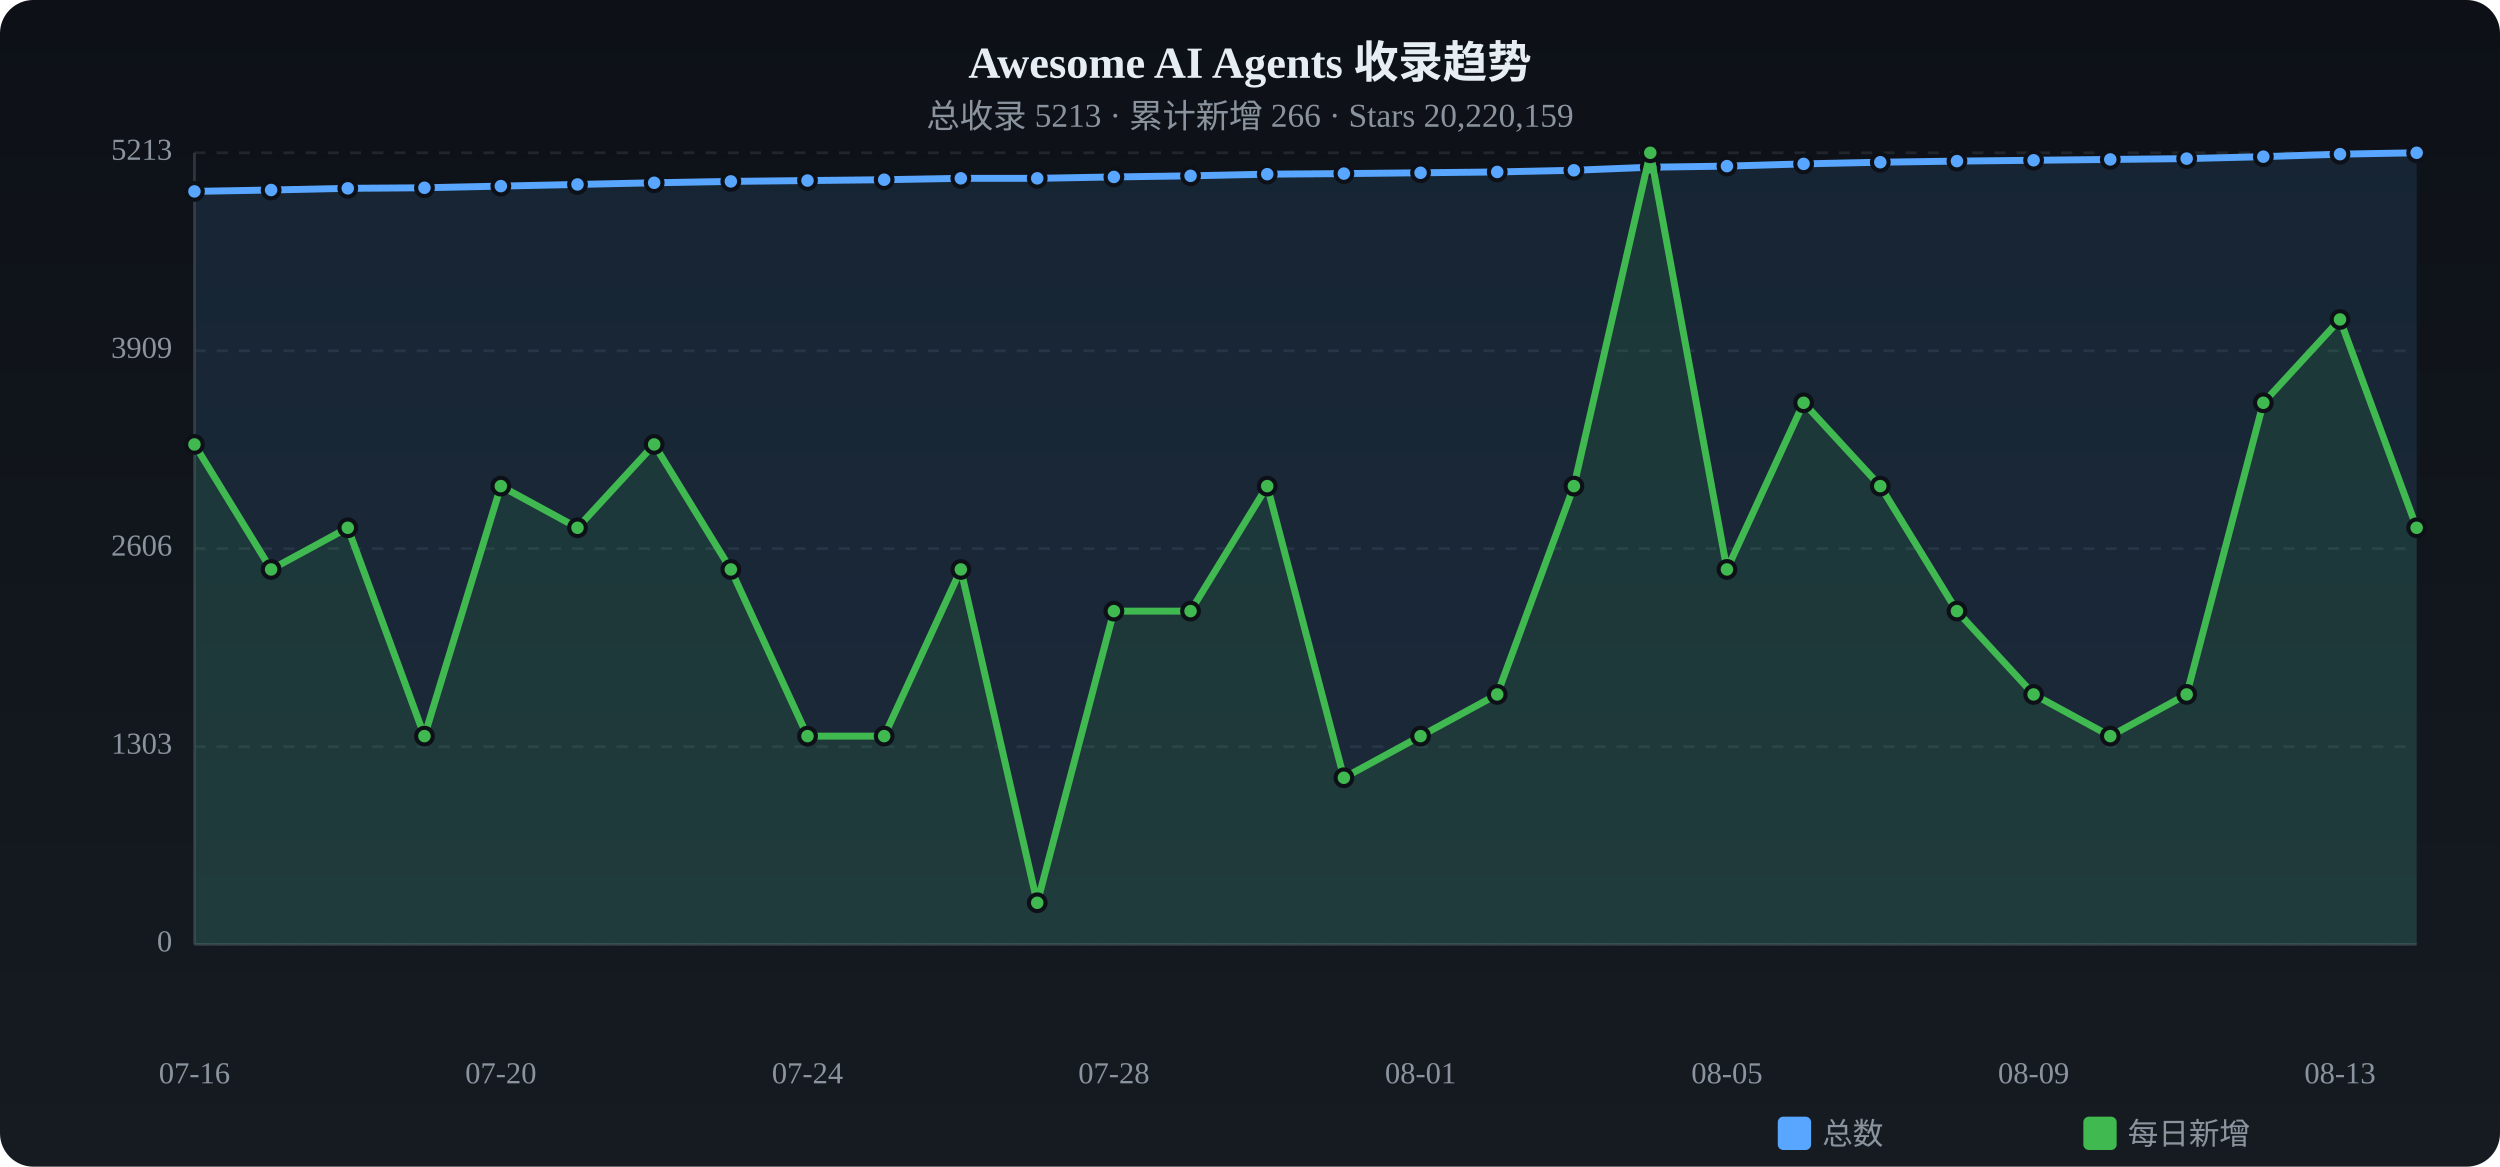
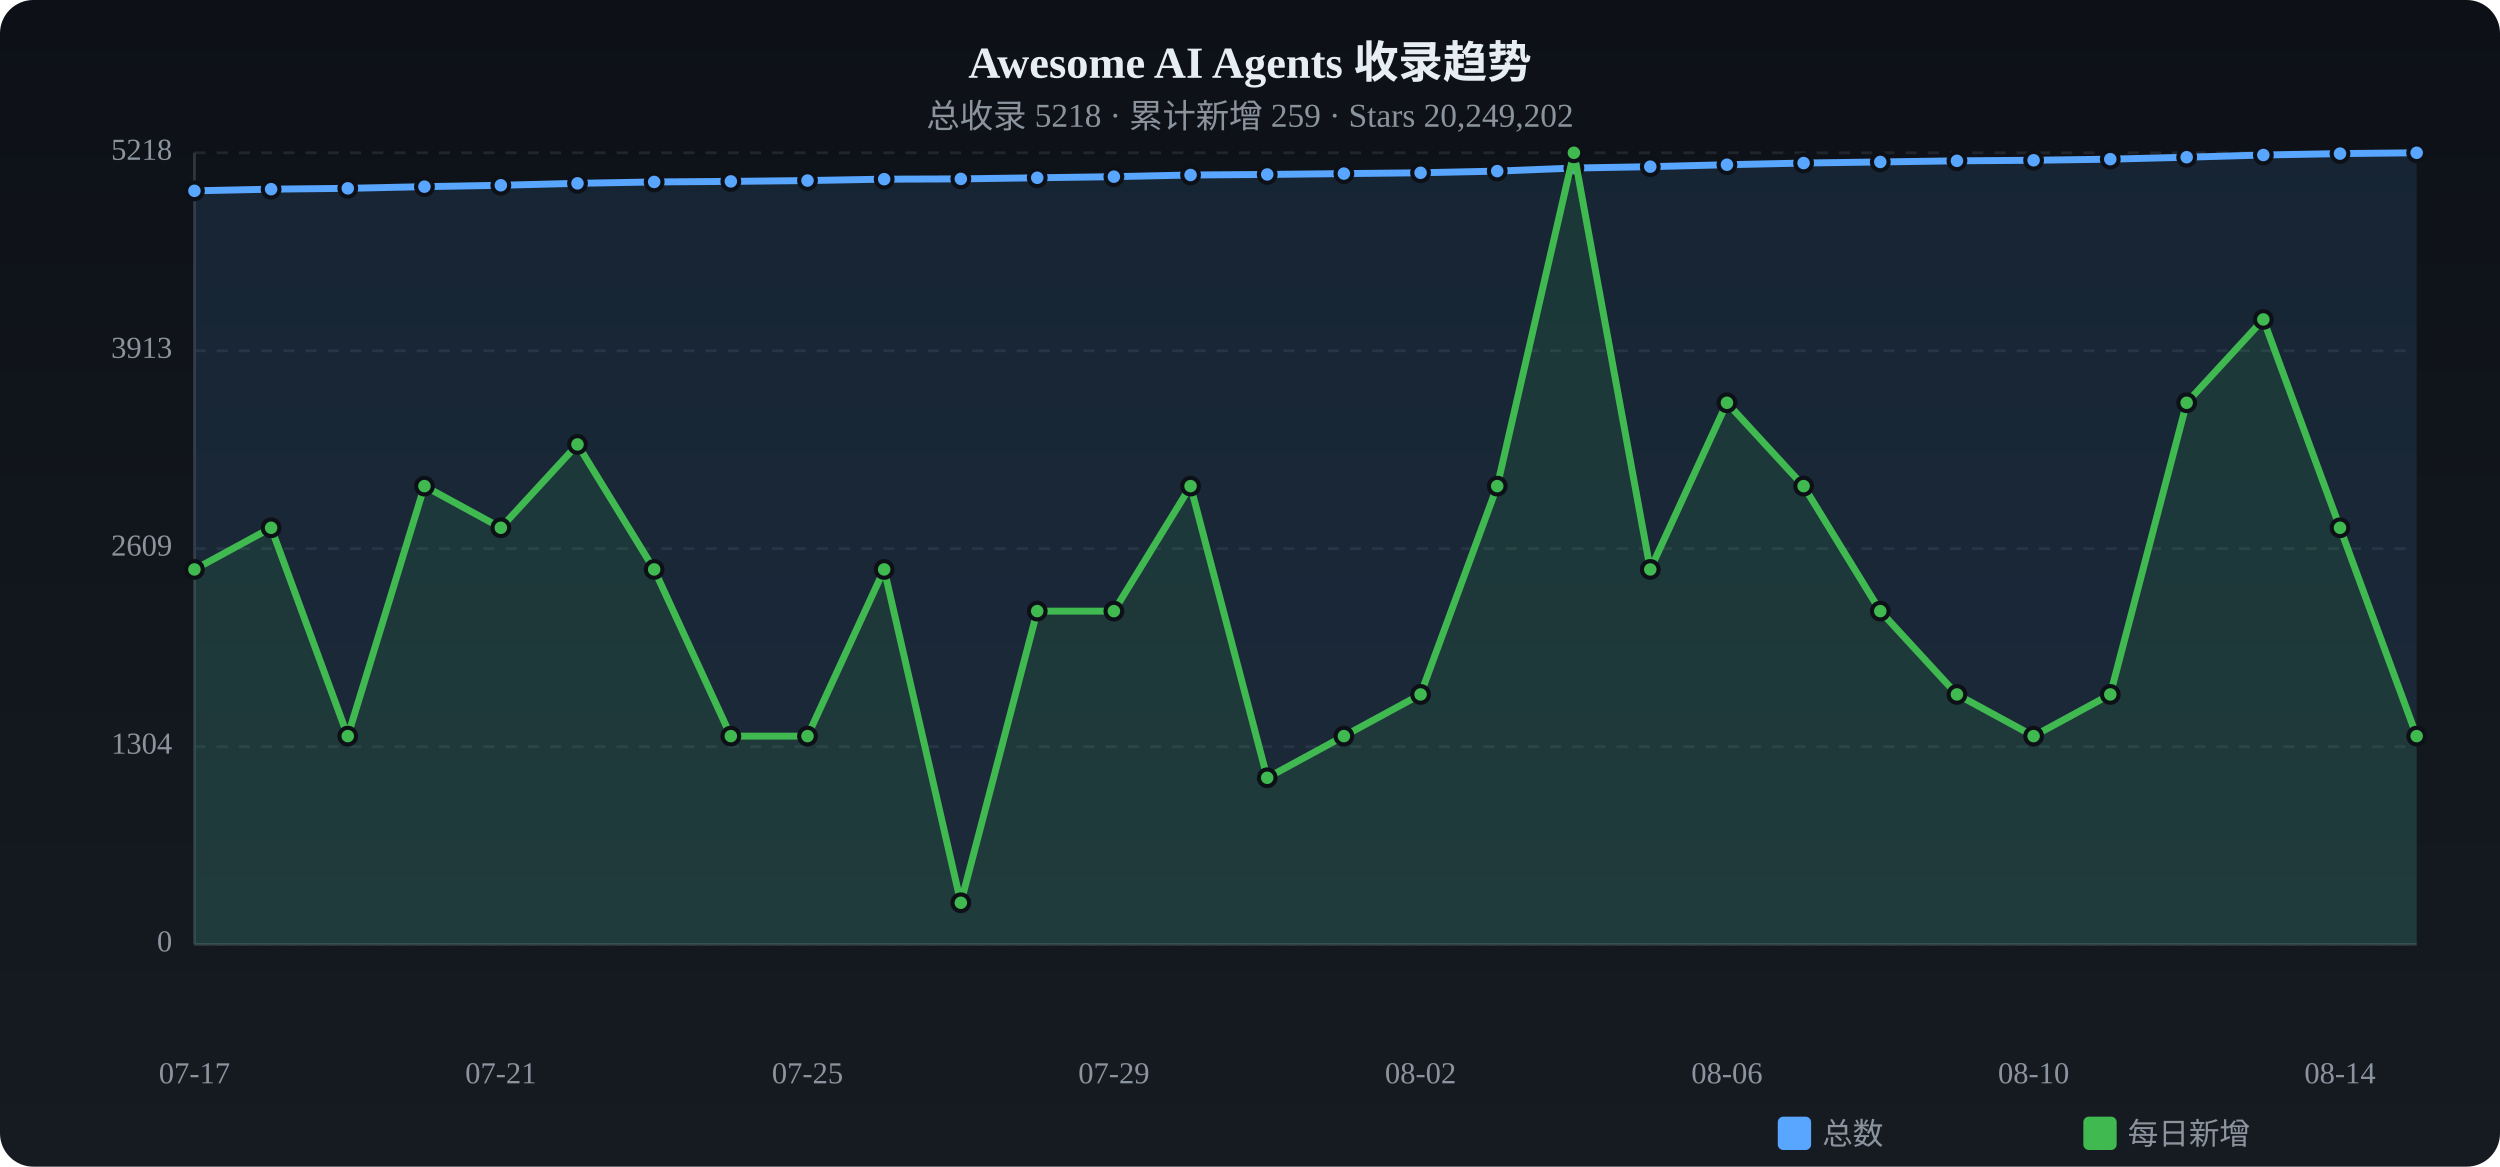
<svg xmlns="http://www.w3.org/2000/svg" viewBox="0 0 900 420" width="900" height="420">
  <defs>
    <linearGradient id="tbg" x1="0%" y1="0%" x2="0%" y2="100%">
      <stop offset="0%" stop-color="#0d1117" />
      <stop offset="100%" stop-color="#161b22" />
    </linearGradient>
  </defs>
  <rect width="900" height="420" rx="12" fill="url(#tbg)" />
  <text x="450.0" y="28" text-anchor="middle" fill="#e6edf3" font-size="16" font-weight="bold">Awesome AI Agents 收录趋势</text>
-   <text x="450.0" y="46" text-anchor="middle" fill="#8b949e" font-size="12">总收录 5213 · 累计新增 266 · Stars 20,220,159</text>
+   <text x="450.0" y="46" text-anchor="middle" fill="#8b949e" font-size="12">总收录 5218 · 累计新增 259 · Stars 20,249,202</text>
  <text x="62" y="340.0" text-anchor="end" fill="#8b949e" font-size="11" dominant-baseline="middle">0</text>
  <line x1="70" y1="340.0" x2="870" y2="340.0" stroke="#21262d" stroke-dasharray="4 4" />
-   <text x="62" y="268.8" text-anchor="end" fill="#8b949e" font-size="11" dominant-baseline="middle">1303</text>
+   <text x="62" y="268.8" text-anchor="end" fill="#8b949e" font-size="11" dominant-baseline="middle">1304</text>
  <line x1="70" y1="268.8" x2="870" y2="268.8" stroke="#21262d" stroke-dasharray="4 4" />
-   <text x="62" y="197.5" text-anchor="end" fill="#8b949e" font-size="11" dominant-baseline="middle">2606</text>
+   <text x="62" y="197.5" text-anchor="end" fill="#8b949e" font-size="11" dominant-baseline="middle">2609</text>
  <line x1="70" y1="197.5" x2="870" y2="197.5" stroke="#21262d" stroke-dasharray="4 4" />
-   <text x="62" y="126.3" text-anchor="end" fill="#8b949e" font-size="11" dominant-baseline="middle">3909</text>
+   <text x="62" y="126.3" text-anchor="end" fill="#8b949e" font-size="11" dominant-baseline="middle">3913</text>
  <line x1="70" y1="126.3" x2="870" y2="126.3" stroke="#21262d" stroke-dasharray="4 4" />
-   <text x="62" y="55.0" text-anchor="end" fill="#8b949e" font-size="11" dominant-baseline="middle">5213</text>
+   <text x="62" y="55.0" text-anchor="end" fill="#8b949e" font-size="11" dominant-baseline="middle">5218</text>
  <line x1="70" y1="55.0" x2="870" y2="55.0" stroke="#21262d" stroke-dasharray="4 4" />
  <line x1="70" y1="55" x2="70" y2="340" stroke="#30363d" />
  <line x1="70" y1="340" x2="870" y2="340" stroke="#30363d" />
-   <path d="M70.0,68.9 L97.6,68.4 L125.2,67.8 L152.8,67.6 L180.3,67.0 L207.9,66.4 L235.5,65.8 L263.1,65.3 L290.7,65.0 L318.3,64.7 L345.9,64.2 L373.4,64.2 L401.0,63.7 L428.6,63.3 L456.2,62.7 L483.8,62.5 L511.4,62.2 L539.0,61.9 L566.6,61.3 L594.1,60.2 L621.7,59.8 L649.3,59.0 L676.9,58.4 L704.5,58.0 L732.1,57.7 L759.7,57.4 L787.2,57.1 L814.8,56.4 L842.4,55.5 L870.0,55.0 L870.0,340 L70.0,340 Z" fill="#58a6ff" opacity="0.12" />
-   <polyline points="70.0,68.9 97.6,68.4 125.2,67.8 152.8,67.6 180.3,67.0 207.9,66.4 235.5,65.8 263.1,65.3 290.7,65.0 318.3,64.7 345.9,64.2 373.4,64.2 401.0,63.7 428.6,63.3 456.2,62.7 483.8,62.5 511.4,62.2 539.0,61.9 566.6,61.3 594.1,60.2 621.7,59.8 649.3,59.0 676.9,58.4 704.5,58.0 732.1,57.7 759.7,57.4 787.2,57.1 814.8,56.4 842.4,55.5 870.0,55.0" fill="none" stroke="#58a6ff" stroke-width="2.5" stroke-linecap="round" stroke-linejoin="round" />
-   <circle cx="70.0" cy="68.9" r="3" fill="#58a6ff" stroke="#0d1117" stroke-width="1.5" />
-   <circle cx="97.6" cy="68.4" r="3" fill="#58a6ff" stroke="#0d1117" stroke-width="1.5" />
+   <path d="M70.0,68.7 L97.6,68.1 L125.2,67.8 L152.8,67.2 L180.3,66.7 L207.9,66.0 L235.5,65.5 L263.1,65.3 L290.7,65.0 L318.3,64.5 L345.9,64.4 L373.4,64.0 L401.0,63.6 L428.6,63.0 L456.2,62.8 L483.8,62.5 L511.4,62.2 L539.0,61.6 L566.6,60.5 L594.1,60.0 L621.7,59.3 L649.3,58.7 L676.9,58.3 L704.5,57.9 L732.1,57.7 L759.7,57.3 L787.2,56.6 L814.8,55.8 L842.4,55.3 L870.0,55.0 L870.0,340 L70.0,340 Z" fill="#58a6ff" opacity="0.12" />
+   <polyline points="70.0,68.7 97.6,68.1 125.2,67.8 152.8,67.2 180.3,66.7 207.9,66.0 235.5,65.5 263.1,65.3 290.7,65.0 318.3,64.5 345.9,64.4 373.4,64.0 401.0,63.6 428.6,63.0 456.2,62.8 483.8,62.5 511.4,62.2 539.0,61.6 566.6,60.5 594.1,60.0 621.7,59.3 649.3,58.7 676.9,58.3 704.5,57.9 732.1,57.7 759.7,57.3 787.2,56.6 814.8,55.8 842.4,55.3 870.0,55.0" fill="none" stroke="#58a6ff" stroke-width="2.5" stroke-linecap="round" stroke-linejoin="round" />
+   <circle cx="70.0" cy="68.7" r="3" fill="#58a6ff" stroke="#0d1117" stroke-width="1.5" />
+   <circle cx="97.6" cy="68.1" r="3" fill="#58a6ff" stroke="#0d1117" stroke-width="1.5" />
  <circle cx="125.2" cy="67.8" r="3" fill="#58a6ff" stroke="#0d1117" stroke-width="1.5" />
-   <circle cx="152.8" cy="67.6" r="3" fill="#58a6ff" stroke="#0d1117" stroke-width="1.5" />
-   <circle cx="180.3" cy="67.0" r="3" fill="#58a6ff" stroke="#0d1117" stroke-width="1.5" />
-   <circle cx="207.9" cy="66.4" r="3" fill="#58a6ff" stroke="#0d1117" stroke-width="1.5" />
-   <circle cx="235.5" cy="65.8" r="3" fill="#58a6ff" stroke="#0d1117" stroke-width="1.5" />
+   <circle cx="152.8" cy="67.2" r="3" fill="#58a6ff" stroke="#0d1117" stroke-width="1.5" />
+   <circle cx="180.3" cy="66.7" r="3" fill="#58a6ff" stroke="#0d1117" stroke-width="1.5" />
+   <circle cx="207.9" cy="66.0" r="3" fill="#58a6ff" stroke="#0d1117" stroke-width="1.5" />
+   <circle cx="235.5" cy="65.5" r="3" fill="#58a6ff" stroke="#0d1117" stroke-width="1.5" />
  <circle cx="263.1" cy="65.3" r="3" fill="#58a6ff" stroke="#0d1117" stroke-width="1.5" />
  <circle cx="290.7" cy="65.0" r="3" fill="#58a6ff" stroke="#0d1117" stroke-width="1.5" />
-   <circle cx="318.3" cy="64.7" r="3" fill="#58a6ff" stroke="#0d1117" stroke-width="1.5" />
-   <circle cx="345.9" cy="64.2" r="3" fill="#58a6ff" stroke="#0d1117" stroke-width="1.5" />
-   <circle cx="373.4" cy="64.2" r="3" fill="#58a6ff" stroke="#0d1117" stroke-width="1.5" />
-   <circle cx="401.0" cy="63.7" r="3" fill="#58a6ff" stroke="#0d1117" stroke-width="1.5" />
-   <circle cx="428.6" cy="63.3" r="3" fill="#58a6ff" stroke="#0d1117" stroke-width="1.5" />
-   <circle cx="456.2" cy="62.7" r="3" fill="#58a6ff" stroke="#0d1117" stroke-width="1.5" />
+   <circle cx="318.3" cy="64.5" r="3" fill="#58a6ff" stroke="#0d1117" stroke-width="1.5" />
+   <circle cx="345.9" cy="64.4" r="3" fill="#58a6ff" stroke="#0d1117" stroke-width="1.5" />
+   <circle cx="373.4" cy="64.0" r="3" fill="#58a6ff" stroke="#0d1117" stroke-width="1.5" />
+   <circle cx="401.0" cy="63.6" r="3" fill="#58a6ff" stroke="#0d1117" stroke-width="1.5" />
+   <circle cx="428.6" cy="63.0" r="3" fill="#58a6ff" stroke="#0d1117" stroke-width="1.5" />
+   <circle cx="456.2" cy="62.8" r="3" fill="#58a6ff" stroke="#0d1117" stroke-width="1.5" />
  <circle cx="483.8" cy="62.5" r="3" fill="#58a6ff" stroke="#0d1117" stroke-width="1.5" />
  <circle cx="511.4" cy="62.2" r="3" fill="#58a6ff" stroke="#0d1117" stroke-width="1.5" />
-   <circle cx="539.0" cy="61.9" r="3" fill="#58a6ff" stroke="#0d1117" stroke-width="1.5" />
-   <circle cx="566.6" cy="61.3" r="3" fill="#58a6ff" stroke="#0d1117" stroke-width="1.5" />
-   <circle cx="594.1" cy="60.2" r="3" fill="#58a6ff" stroke="#0d1117" stroke-width="1.5" />
-   <circle cx="621.7" cy="59.8" r="3" fill="#58a6ff" stroke="#0d1117" stroke-width="1.5" />
-   <circle cx="649.3" cy="59.0" r="3" fill="#58a6ff" stroke="#0d1117" stroke-width="1.5" />
-   <circle cx="676.9" cy="58.4" r="3" fill="#58a6ff" stroke="#0d1117" stroke-width="1.5" />
-   <circle cx="704.5" cy="58.0" r="3" fill="#58a6ff" stroke="#0d1117" stroke-width="1.5" />
+   <circle cx="539.0" cy="61.6" r="3" fill="#58a6ff" stroke="#0d1117" stroke-width="1.5" />
+   <circle cx="566.6" cy="60.5" r="3" fill="#58a6ff" stroke="#0d1117" stroke-width="1.5" />
+   <circle cx="594.1" cy="60.0" r="3" fill="#58a6ff" stroke="#0d1117" stroke-width="1.5" />
+   <circle cx="621.7" cy="59.3" r="3" fill="#58a6ff" stroke="#0d1117" stroke-width="1.5" />
+   <circle cx="649.3" cy="58.7" r="3" fill="#58a6ff" stroke="#0d1117" stroke-width="1.5" />
+   <circle cx="676.9" cy="58.3" r="3" fill="#58a6ff" stroke="#0d1117" stroke-width="1.5" />
+   <circle cx="704.5" cy="57.9" r="3" fill="#58a6ff" stroke="#0d1117" stroke-width="1.5" />
  <circle cx="732.1" cy="57.7" r="3" fill="#58a6ff" stroke="#0d1117" stroke-width="1.5" />
-   <circle cx="759.7" cy="57.4" r="3" fill="#58a6ff" stroke="#0d1117" stroke-width="1.5" />
-   <circle cx="787.2" cy="57.1" r="3" fill="#58a6ff" stroke="#0d1117" stroke-width="1.5" />
-   <circle cx="814.8" cy="56.4" r="3" fill="#58a6ff" stroke="#0d1117" stroke-width="1.5" />
-   <circle cx="842.4" cy="55.5" r="3" fill="#58a6ff" stroke="#0d1117" stroke-width="1.5" />
+   <circle cx="759.7" cy="57.3" r="3" fill="#58a6ff" stroke="#0d1117" stroke-width="1.5" />
+   <circle cx="787.2" cy="56.6" r="3" fill="#58a6ff" stroke="#0d1117" stroke-width="1.5" />
+   <circle cx="814.8" cy="55.8" r="3" fill="#58a6ff" stroke="#0d1117" stroke-width="1.5" />
+   <circle cx="842.4" cy="55.3" r="3" fill="#58a6ff" stroke="#0d1117" stroke-width="1.5" />
  <circle cx="870.0" cy="55.0" r="3" fill="#58a6ff" stroke="#0d1117" stroke-width="1.5" />
-   <path d="M70.0,160.0 L97.6,205.0 L125.2,190.0 L152.8,265.0 L180.3,175.0 L207.9,190.0 L235.5,160.0 L263.1,205.0 L290.7,265.0 L318.3,265.0 L345.9,205.0 L373.4,325.0 L401.0,220.0 L428.6,220.0 L456.2,175.0 L483.8,280.0 L511.4,265.0 L539.0,250.0 L566.6,175.0 L594.1,55.0 L621.7,205.0 L649.3,145.0 L676.9,175.0 L704.5,220.0 L732.1,250.0 L759.7,265.0 L787.2,250.0 L814.8,145.0 L842.4,115.0 L870.0,190.0 L870.0,340 L70.0,340 Z" fill="#3fb950" opacity="0.12" />
-   <polyline points="70.0,160.0 97.6,205.0 125.2,190.0 152.8,265.0 180.3,175.0 207.9,190.0 235.5,160.0 263.1,205.0 290.7,265.0 318.3,265.0 345.9,205.0 373.4,325.0 401.0,220.0 428.6,220.0 456.2,175.0 483.8,280.0 511.4,265.0 539.0,250.0 566.6,175.0 594.1,55.0 621.7,205.0 649.3,145.0 676.9,175.0 704.5,220.0 732.1,250.0 759.7,265.0 787.2,250.0 814.8,145.0 842.4,115.0 870.0,190.0" fill="none" stroke="#3fb950" stroke-width="2.5" stroke-linecap="round" stroke-linejoin="round" />
-   <circle cx="70.0" cy="160.0" r="3" fill="#3fb950" stroke="#0d1117" stroke-width="1.5" />
-   <circle cx="97.6" cy="205.0" r="3" fill="#3fb950" stroke="#0d1117" stroke-width="1.5" />
-   <circle cx="125.2" cy="190.0" r="3" fill="#3fb950" stroke="#0d1117" stroke-width="1.5" />
-   <circle cx="152.8" cy="265.0" r="3" fill="#3fb950" stroke="#0d1117" stroke-width="1.5" />
-   <circle cx="180.3" cy="175.0" r="3" fill="#3fb950" stroke="#0d1117" stroke-width="1.5" />
-   <circle cx="207.9" cy="190.0" r="3" fill="#3fb950" stroke="#0d1117" stroke-width="1.5" />
-   <circle cx="235.5" cy="160.0" r="3" fill="#3fb950" stroke="#0d1117" stroke-width="1.5" />
-   <circle cx="263.1" cy="205.0" r="3" fill="#3fb950" stroke="#0d1117" stroke-width="1.5" />
+   <path d="M70.0,205.0 L97.6,190.0 L125.2,265.0 L152.8,175.0 L180.3,190.0 L207.9,160.0 L235.5,205.0 L263.1,265.0 L290.7,265.0 L318.3,205.0 L345.9,325.0 L373.4,220.0 L401.0,220.0 L428.6,175.0 L456.2,280.0 L483.8,265.0 L511.4,250.0 L539.0,175.0 L566.6,55.0 L594.1,205.0 L621.7,145.0 L649.3,175.0 L676.9,220.0 L704.5,250.0 L732.1,265.0 L759.7,250.0 L787.2,145.0 L814.8,115.0 L842.4,190.0 L870.0,265.0 L870.0,340 L70.0,340 Z" fill="#3fb950" opacity="0.12" />
+   <polyline points="70.0,205.0 97.6,190.0 125.2,265.0 152.8,175.0 180.3,190.0 207.9,160.0 235.5,205.0 263.1,265.0 290.7,265.0 318.3,205.0 345.9,325.0 373.4,220.0 401.0,220.0 428.6,175.0 456.2,280.0 483.8,265.0 511.4,250.0 539.0,175.0 566.6,55.0 594.1,205.0 621.7,145.0 649.3,175.0 676.9,220.0 704.5,250.0 732.1,265.0 759.7,250.0 787.2,145.0 814.8,115.0 842.4,190.0 870.0,265.0" fill="none" stroke="#3fb950" stroke-width="2.5" stroke-linecap="round" stroke-linejoin="round" />
+   <circle cx="70.0" cy="205.0" r="3" fill="#3fb950" stroke="#0d1117" stroke-width="1.5" />
+   <circle cx="97.6" cy="190.0" r="3" fill="#3fb950" stroke="#0d1117" stroke-width="1.5" />
+   <circle cx="125.2" cy="265.0" r="3" fill="#3fb950" stroke="#0d1117" stroke-width="1.5" />
+   <circle cx="152.8" cy="175.0" r="3" fill="#3fb950" stroke="#0d1117" stroke-width="1.5" />
+   <circle cx="180.3" cy="190.0" r="3" fill="#3fb950" stroke="#0d1117" stroke-width="1.5" />
+   <circle cx="207.9" cy="160.0" r="3" fill="#3fb950" stroke="#0d1117" stroke-width="1.5" />
+   <circle cx="235.5" cy="205.0" r="3" fill="#3fb950" stroke="#0d1117" stroke-width="1.5" />
+   <circle cx="263.1" cy="265.0" r="3" fill="#3fb950" stroke="#0d1117" stroke-width="1.5" />
  <circle cx="290.7" cy="265.0" r="3" fill="#3fb950" stroke="#0d1117" stroke-width="1.5" />
-   <circle cx="318.3" cy="265.0" r="3" fill="#3fb950" stroke="#0d1117" stroke-width="1.5" />
-   <circle cx="345.9" cy="205.0" r="3" fill="#3fb950" stroke="#0d1117" stroke-width="1.5" />
-   <circle cx="373.4" cy="325.0" r="3" fill="#3fb950" stroke="#0d1117" stroke-width="1.5" />
+   <circle cx="318.3" cy="205.0" r="3" fill="#3fb950" stroke="#0d1117" stroke-width="1.5" />
+   <circle cx="345.9" cy="325.0" r="3" fill="#3fb950" stroke="#0d1117" stroke-width="1.5" />
+   <circle cx="373.4" cy="220.0" r="3" fill="#3fb950" stroke="#0d1117" stroke-width="1.5" />
  <circle cx="401.0" cy="220.0" r="3" fill="#3fb950" stroke="#0d1117" stroke-width="1.5" />
-   <circle cx="428.6" cy="220.0" r="3" fill="#3fb950" stroke="#0d1117" stroke-width="1.5" />
-   <circle cx="456.2" cy="175.0" r="3" fill="#3fb950" stroke="#0d1117" stroke-width="1.5" />
-   <circle cx="483.8" cy="280.0" r="3" fill="#3fb950" stroke="#0d1117" stroke-width="1.5" />
-   <circle cx="511.4" cy="265.0" r="3" fill="#3fb950" stroke="#0d1117" stroke-width="1.5" />
-   <circle cx="539.0" cy="250.0" r="3" fill="#3fb950" stroke="#0d1117" stroke-width="1.5" />
-   <circle cx="566.6" cy="175.0" r="3" fill="#3fb950" stroke="#0d1117" stroke-width="1.5" />
-   <circle cx="594.1" cy="55.0" r="3" fill="#3fb950" stroke="#0d1117" stroke-width="1.5" />
-   <circle cx="621.7" cy="205.0" r="3" fill="#3fb950" stroke="#0d1117" stroke-width="1.5" />
-   <circle cx="649.3" cy="145.0" r="3" fill="#3fb950" stroke="#0d1117" stroke-width="1.5" />
-   <circle cx="676.9" cy="175.0" r="3" fill="#3fb950" stroke="#0d1117" stroke-width="1.5" />
-   <circle cx="704.5" cy="220.0" r="3" fill="#3fb950" stroke="#0d1117" stroke-width="1.5" />
-   <circle cx="732.1" cy="250.0" r="3" fill="#3fb950" stroke="#0d1117" stroke-width="1.5" />
-   <circle cx="759.7" cy="265.0" r="3" fill="#3fb950" stroke="#0d1117" stroke-width="1.5" />
-   <circle cx="787.2" cy="250.0" r="3" fill="#3fb950" stroke="#0d1117" stroke-width="1.5" />
-   <circle cx="814.8" cy="145.0" r="3" fill="#3fb950" stroke="#0d1117" stroke-width="1.5" />
-   <circle cx="842.4" cy="115.0" r="3" fill="#3fb950" stroke="#0d1117" stroke-width="1.5" />
-   <circle cx="870.0" cy="190.0" r="3" fill="#3fb950" stroke="#0d1117" stroke-width="1.5" />
-   <text x="70.0" y="390" text-anchor="middle" fill="#8b949e" font-size="11">07-16</text>
-   <text x="180.3" y="390" text-anchor="middle" fill="#8b949e" font-size="11">07-20</text>
-   <text x="290.7" y="390" text-anchor="middle" fill="#8b949e" font-size="11">07-24</text>
-   <text x="401.0" y="390" text-anchor="middle" fill="#8b949e" font-size="11">07-28</text>
-   <text x="511.4" y="390" text-anchor="middle" fill="#8b949e" font-size="11">08-01</text>
-   <text x="621.7" y="390" text-anchor="middle" fill="#8b949e" font-size="11">08-05</text>
-   <text x="732.1" y="390" text-anchor="middle" fill="#8b949e" font-size="11">08-09</text>
-   <text x="842.4" y="390" text-anchor="middle" fill="#8b949e" font-size="11">08-13</text>
+   <circle cx="428.6" cy="175.0" r="3" fill="#3fb950" stroke="#0d1117" stroke-width="1.5" />
+   <circle cx="456.2" cy="280.0" r="3" fill="#3fb950" stroke="#0d1117" stroke-width="1.5" />
+   <circle cx="483.8" cy="265.0" r="3" fill="#3fb950" stroke="#0d1117" stroke-width="1.5" />
+   <circle cx="511.4" cy="250.0" r="3" fill="#3fb950" stroke="#0d1117" stroke-width="1.5" />
+   <circle cx="539.0" cy="175.0" r="3" fill="#3fb950" stroke="#0d1117" stroke-width="1.5" />
+   <circle cx="566.6" cy="55.0" r="3" fill="#3fb950" stroke="#0d1117" stroke-width="1.5" />
+   <circle cx="594.1" cy="205.0" r="3" fill="#3fb950" stroke="#0d1117" stroke-width="1.5" />
+   <circle cx="621.7" cy="145.0" r="3" fill="#3fb950" stroke="#0d1117" stroke-width="1.5" />
+   <circle cx="649.3" cy="175.0" r="3" fill="#3fb950" stroke="#0d1117" stroke-width="1.5" />
+   <circle cx="676.9" cy="220.0" r="3" fill="#3fb950" stroke="#0d1117" stroke-width="1.5" />
+   <circle cx="704.5" cy="250.0" r="3" fill="#3fb950" stroke="#0d1117" stroke-width="1.5" />
+   <circle cx="732.1" cy="265.0" r="3" fill="#3fb950" stroke="#0d1117" stroke-width="1.5" />
+   <circle cx="759.7" cy="250.0" r="3" fill="#3fb950" stroke="#0d1117" stroke-width="1.5" />
+   <circle cx="787.2" cy="145.0" r="3" fill="#3fb950" stroke="#0d1117" stroke-width="1.5" />
+   <circle cx="814.8" cy="115.0" r="3" fill="#3fb950" stroke="#0d1117" stroke-width="1.5" />
+   <circle cx="842.4" cy="190.0" r="3" fill="#3fb950" stroke="#0d1117" stroke-width="1.5" />
+   <circle cx="870.0" cy="265.0" r="3" fill="#3fb950" stroke="#0d1117" stroke-width="1.5" />
+   <text x="70.0" y="390" text-anchor="middle" fill="#8b949e" font-size="11">07-17</text>
+   <text x="180.3" y="390" text-anchor="middle" fill="#8b949e" font-size="11">07-21</text>
+   <text x="290.7" y="390" text-anchor="middle" fill="#8b949e" font-size="11">07-25</text>
+   <text x="401.0" y="390" text-anchor="middle" fill="#8b949e" font-size="11">07-29</text>
+   <text x="511.4" y="390" text-anchor="middle" fill="#8b949e" font-size="11">08-02</text>
+   <text x="621.7" y="390" text-anchor="middle" fill="#8b949e" font-size="11">08-06</text>
+   <text x="732.1" y="390" text-anchor="middle" fill="#8b949e" font-size="11">08-10</text>
+   <text x="842.4" y="390" text-anchor="middle" fill="#8b949e" font-size="11">08-14</text>
  <rect x="640" y="402" width="12" height="12" rx="2" fill="#58a6ff" />
  <text x="656" y="412" fill="#8b949e" font-size="11">总数</text>
  <rect x="750" y="402" width="12" height="12" rx="2" fill="#3fb950" />
  <text x="766" y="412" fill="#8b949e" font-size="11">每日新增</text>
</svg>
